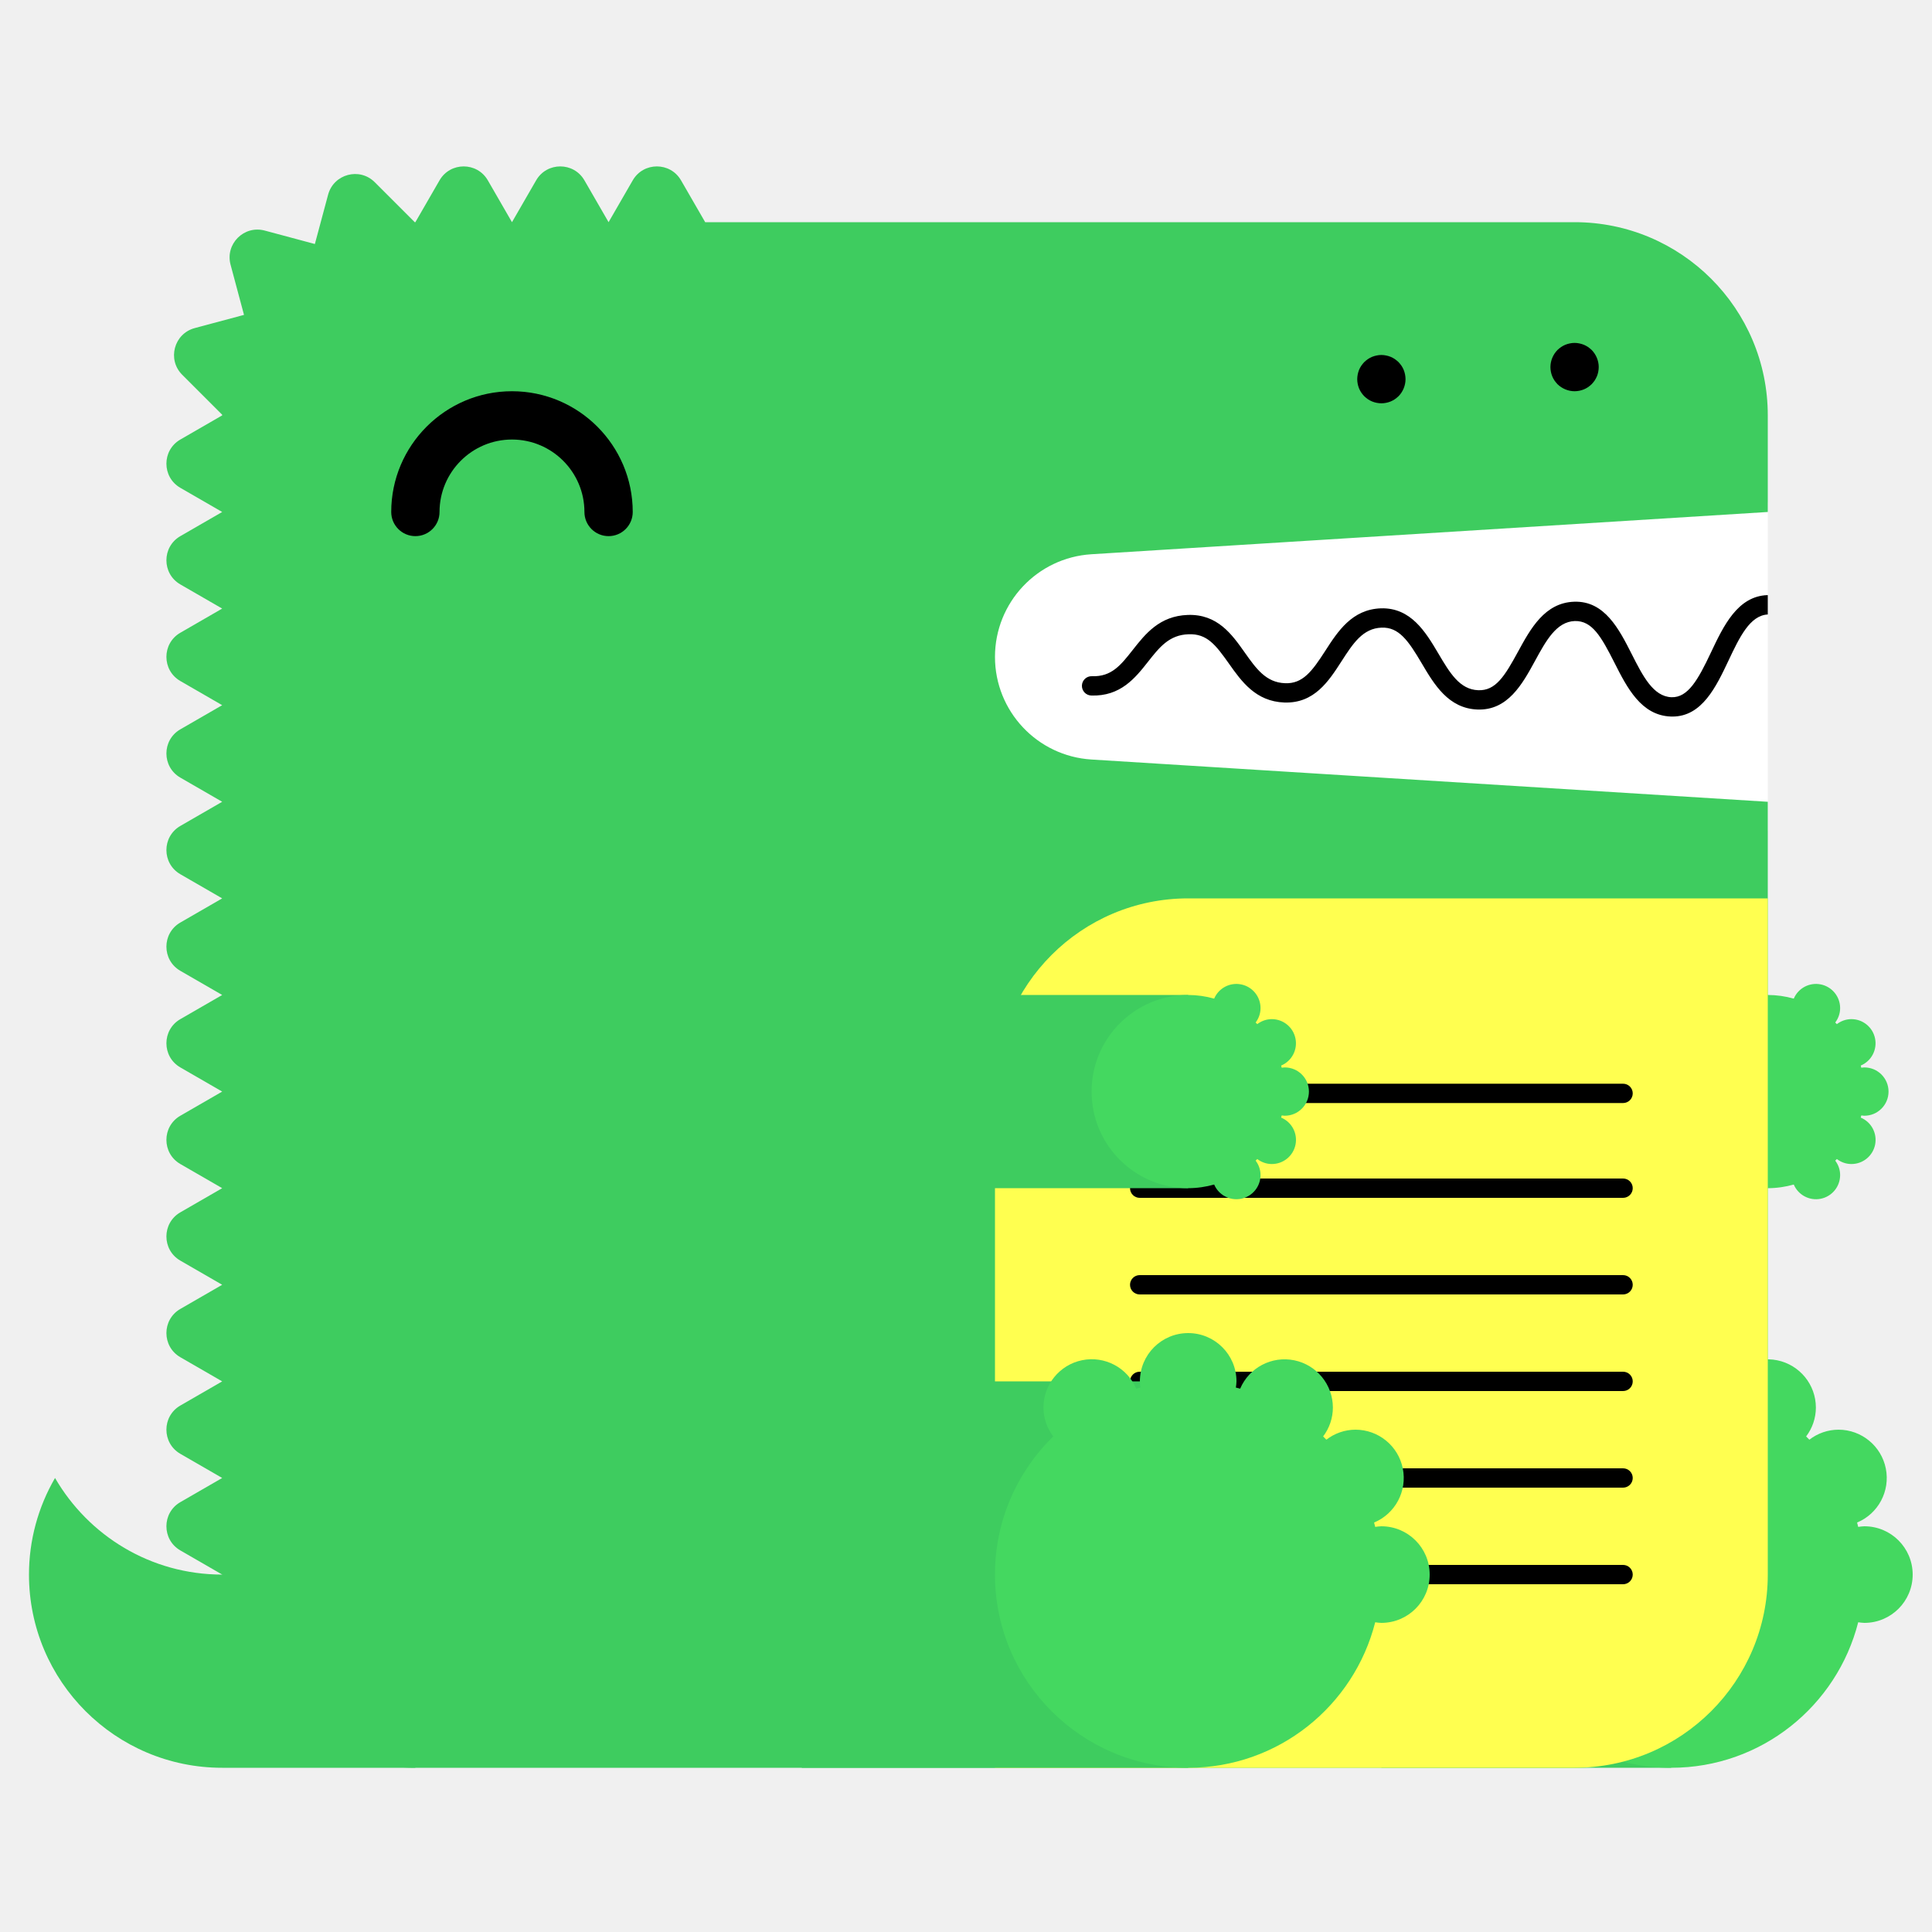
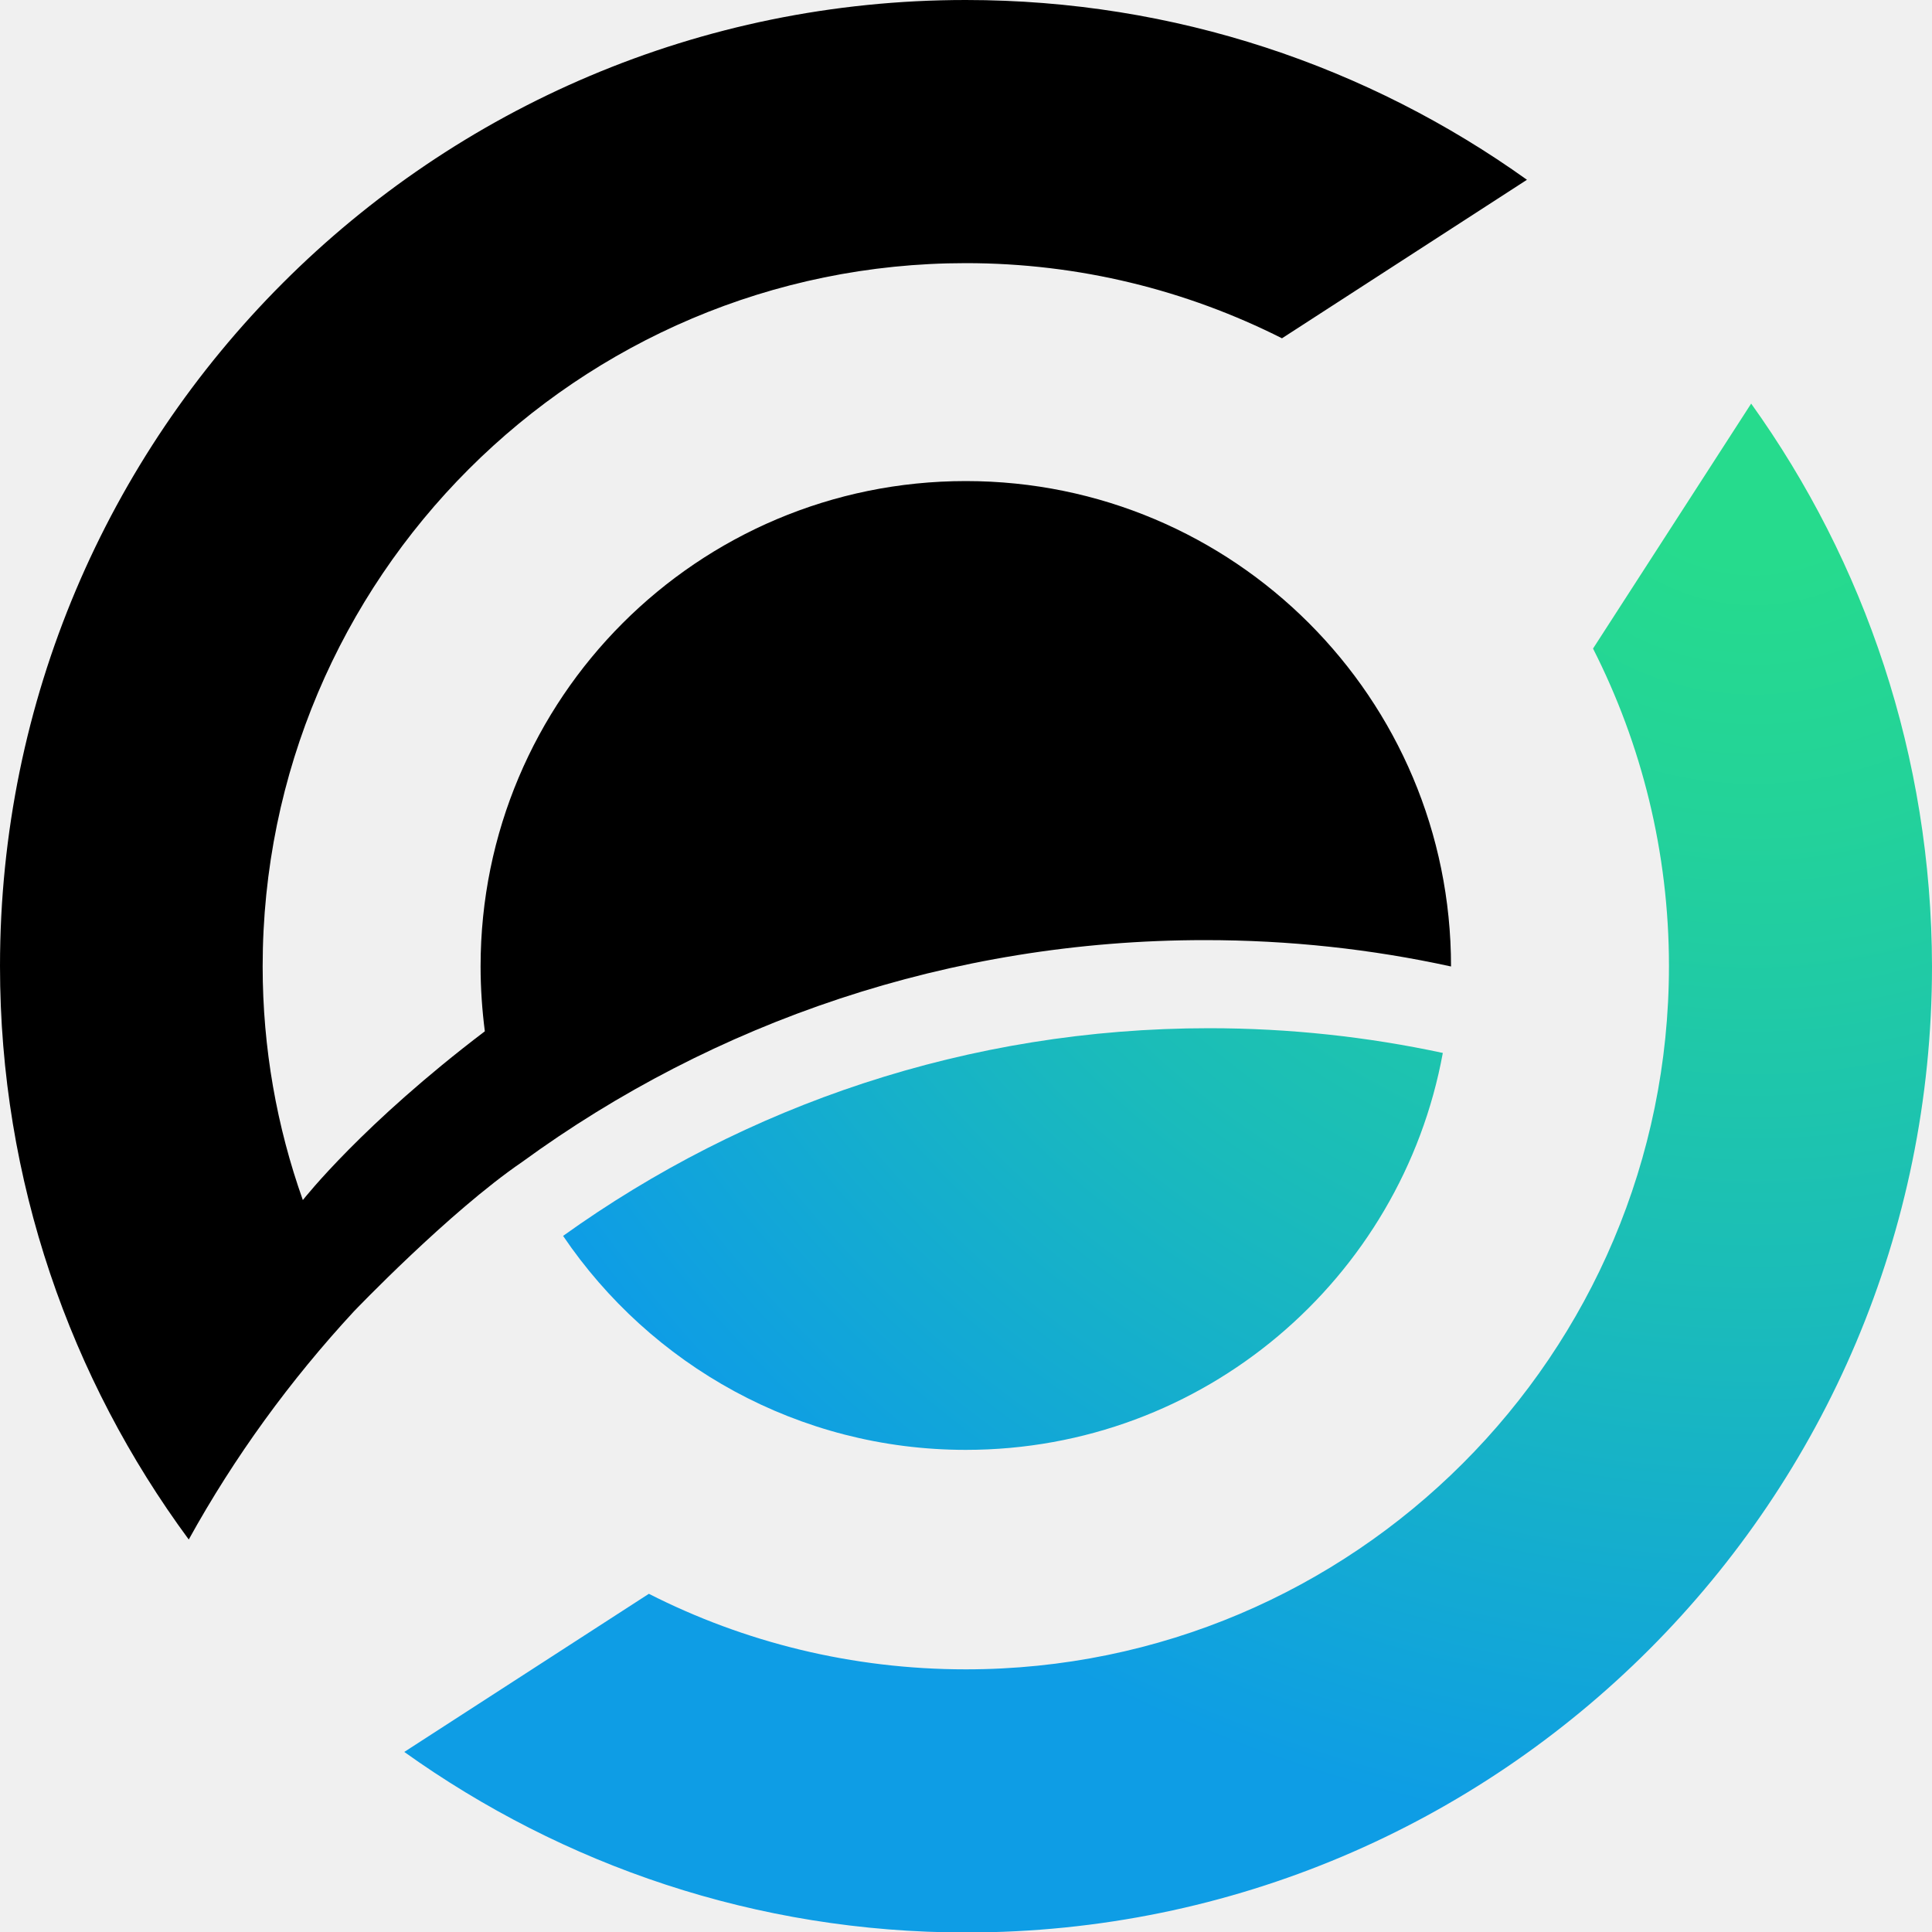
- <svg xmlns="http://www.w3.org/2000/svg" width="200" height="200" viewBox="0 0 200 200">
-   <g fill="none" fill-rule="evenodd">
-     <path fill="#FFF" d="M99 52h84v34H99z" />
-     <path d="M23 163c-7.398 0-13.843-4.027-17.303-10A19.886 19.886 0 0 0 3 163c0 11.046 8.954 20 20 20h20v-20H23z" fill="#3ECC5F" />
-     <path d="M112.98 57.376L183 53V43c0-11.046-8.954-20-20-20H73l-2.5-4.33c-1.112-1.925-3.889-1.925-5 0L63 23l-2.5-4.33c-1.111-1.925-3.889-1.925-5 0L53 23l-2.5-4.33c-1.111-1.925-3.889-1.925-5 0L43 23c-.022 0-.042.003-.065.003l-4.142-4.141c-1.57-1.571-4.252-.853-4.828 1.294l-1.369 5.104-5.192-1.392c-2.148-.575-4.111 1.389-3.535 3.536l1.39 5.193-5.102 1.367c-2.148.576-2.867 3.259-1.296 4.83l4.142 4.142c0 .021-.003.042-.003.064l-4.33 2.5c-1.925 1.111-1.925 3.889 0 5L23 53l-4.33 2.5c-1.925 1.111-1.925 3.889 0 5L23 63l-4.33 2.5c-1.925 1.111-1.925 3.889 0 5L23 73l-4.33 2.5c-1.925 1.111-1.925 3.889 0 5L23 83l-4.33 2.5c-1.925 1.111-1.925 3.889 0 5L23 93l-4.33 2.5c-1.925 1.111-1.925 3.889 0 5L23 103l-4.33 2.5c-1.925 1.111-1.925 3.889 0 5L23 113l-4.33 2.5c-1.925 1.111-1.925 3.889 0 5L23 123l-4.33 2.5c-1.925 1.111-1.925 3.889 0 5L23 133l-4.33 2.5c-1.925 1.111-1.925 3.889 0 5L23 143l-4.33 2.5c-1.925 1.111-1.925 3.889 0 5L23 153l-4.33 2.5c-1.925 1.111-1.925 3.889 0 5L23 163c0 11.046 8.954 20 20 20h120c11.046 0 20-8.954 20-20V83l-70.02-4.376A10.645 10.645 0 0 1 103 68c0-5.621 4.37-10.273 9.98-10.624" fill="#3ECC5F" />
-     <path fill="#3ECC5F" d="M143 183h30v-40h-30z" />
-     <path d="M193 158c-.219 0-.428.037-.639.064-.038-.15-.074-.301-.116-.451A5 5 0 0 0 190.32 148a4.96 4.96 0 0 0-3.016 1.036 26.531 26.531 0 0 0-.335-.336 4.955 4.955 0 0 0 1.011-2.987 5 5 0 0 0-9.599-1.959c-.148-.042-.297-.077-.445-.115.027-.211.064-.42.064-.639a5 5 0 0 0-5-5 5 5 0 0 0-5 5c0 .219.037.428.064.639-.148.038-.297.073-.445.115a4.998 4.998 0 0 0-9.599 1.959c0 1.125.384 2.151 1.011 2.987-3.717 3.632-6.031 8.693-6.031 14.3 0 11.046 8.954 20 20 20 9.339 0 17.16-6.41 19.361-15.064.211.027.42.064.639.064a5 5 0 0 0 5-5 5 5 0 0 0-5-5" fill="#44D860" />
-     <path fill="#3ECC5F" d="M153 123h30v-20h-30z" />
-     <path d="M193 115.5a2.5 2.5 0 1 0 0-5c-.109 0-.214.019-.319.032-.02-.075-.037-.15-.058-.225a2.501 2.501 0 0 0-.963-4.807c-.569 0-1.088.197-1.508.518a6.653 6.653 0 0 0-.168-.168c.314-.417.506-.931.506-1.494a2.5 2.5 0 0 0-4.8-.979A9.987 9.987 0 0 0 183 103c-5.522 0-10 4.478-10 10s4.478 10 10 10c.934 0 1.833-.138 2.69-.377a2.5 2.5 0 0 0 4.8-.979c0-.563-.192-1.077-.506-1.494.057-.055.113-.111.168-.168.42.321.939.518 1.508.518a2.5 2.5 0 0 0 .963-4.807c.021-.074.038-.15.058-.225.105.013.21.032.319.032" fill="#44D860" />
-     <path d="M63 55.5a2.5 2.5 0 0 1-2.5-2.5c0-4.136-3.364-7.5-7.5-7.5s-7.5 3.364-7.5 7.5a2.5 2.5 0 1 1-5 0c0-6.893 5.607-12.5 12.5-12.5S65.5 46.107 65.5 53a2.5 2.5 0 0 1-2.5 2.5" fill="#000" />
-     <path d="M103 183h60c11.046 0 20-8.954 20-20V93h-60c-11.046 0-20 8.954-20 20v70z" fill="#FFFF50" />
-     <path d="M168.02 124h-50.04a1 1 0 1 1 0-2h50.04a1 1 0 1 1 0 2m0 20h-50.04a1 1 0 1 1 0-2h50.04a1 1 0 1 1 0 2m0 20h-50.04a1 1 0 1 1 0-2h50.04a1 1 0 1 1 0 2m0-49.814h-50.04a1 1 0 1 1 0-2h50.04a1 1 0 1 1 0 2m0 19.814h-50.04a1 1 0 1 1 0-2h50.04a1 1 0 1 1 0 2m0 20h-50.04a1 1 0 1 1 0-2h50.04a1 1 0 1 1 0 2M183 61.611c-.012 0-.022-.006-.034-.005-3.09.105-4.552 3.196-5.842 5.923-1.346 2.85-2.387 4.703-4.093 4.647-1.889-.068-2.969-2.202-4.113-4.46-1.314-2.594-2.814-5.536-5.963-5.426-3.046.104-4.513 2.794-5.807 5.167-1.377 2.528-2.314 4.065-4.121 3.994-1.927-.07-2.951-1.805-4.136-3.813-1.321-2.236-2.848-4.75-5.936-4.664-2.994.103-4.465 2.385-5.763 4.4-1.373 2.13-2.335 3.428-4.165 3.351-1.973-.07-2.992-1.51-4.171-3.177-1.324-1.873-2.816-3.993-5.895-3.89-2.928.1-4.399 1.97-5.696 3.618-1.232 1.564-2.194 2.802-4.229 2.724a1 1 0 0 0-.072 2c3.017.101 4.545-1.8 5.872-3.487 1.177-1.496 2.193-2.787 4.193-2.855 1.926-.082 2.829 1.115 4.195 3.045 1.297 1.834 2.769 3.914 5.731 4.021 3.103.104 4.596-2.215 5.918-4.267 1.182-1.834 2.202-3.417 4.15-3.484 1.793-.067 2.769 1.35 4.145 3.681 1.297 2.197 2.766 4.686 5.787 4.796 3.125.108 4.634-2.62 5.949-5.035 1.139-2.088 2.214-4.06 4.119-4.126 1.793-.042 2.728 1.595 4.111 4.33 1.292 2.553 2.757 5.445 5.825 5.556l.169.003c3.064 0 4.518-3.075 5.805-5.794 1.139-2.41 2.217-4.68 4.067-4.773v-2z" fill="#000" />
-     <path fill="#3ECC5F" d="M83 183h40v-40H83z" />
-     <path d="M143 158c-.219 0-.428.037-.639.064-.038-.15-.074-.301-.116-.451A5 5 0 0 0 140.32 148a4.96 4.96 0 0 0-3.016 1.036 26.531 26.531 0 0 0-.335-.336 4.955 4.955 0 0 0 1.011-2.987 5 5 0 0 0-9.599-1.959c-.148-.042-.297-.077-.445-.115.027-.211.064-.42.064-.639a5 5 0 0 0-5-5 5 5 0 0 0-5 5c0 .219.037.428.064.639-.148.038-.297.073-.445.115a4.998 4.998 0 0 0-9.599 1.959c0 1.125.384 2.151 1.011 2.987-3.717 3.632-6.031 8.693-6.031 14.3 0 11.046 8.954 20 20 20 9.339 0 17.16-6.41 19.361-15.064.211.027.42.064.639.064a5 5 0 0 0 5-5 5 5 0 0 0-5-5" fill="#44D860" />
-     <path fill="#3ECC5F" d="M83 123h40v-20H83z" />
-     <path d="M133 115.5a2.5 2.5 0 1 0 0-5c-.109 0-.214.019-.319.032-.02-.075-.037-.15-.058-.225a2.501 2.501 0 0 0-.963-4.807c-.569 0-1.088.197-1.508.518a6.653 6.653 0 0 0-.168-.168c.314-.417.506-.931.506-1.494a2.5 2.5 0 0 0-4.8-.979A9.987 9.987 0 0 0 123 103c-5.522 0-10 4.478-10 10s4.478 10 10 10c.934 0 1.833-.138 2.69-.377a2.5 2.5 0 0 0 4.8-.979c0-.563-.192-1.077-.506-1.494.057-.055.113-.111.168-.168.42.321.939.518 1.508.518a2.5 2.5 0 0 0 .963-4.807c.021-.074.038-.15.058-.225.105.013.21.032.319.032" fill="#44D860" />
-     <path d="M143 41.75c-.16 0-.33-.02-.49-.05a2.52 2.52 0 0 1-.47-.14c-.15-.06-.29-.14-.431-.23-.13-.09-.259-.2-.38-.31-.109-.12-.219-.24-.309-.38s-.17-.28-.231-.43a2.619 2.619 0 0 1-.189-.96c0-.16.02-.33.05-.49.03-.16.08-.31.139-.47.061-.15.141-.29.231-.43.09-.13.2-.26.309-.38.121-.11.25-.22.38-.31.141-.09.281-.17.431-.23.149-.06.31-.11.47-.14.32-.07.65-.07.98 0 .159.03.32.08.47.14.149.06.29.14.43.23.13.09.259.2.38.31.11.12.22.25.31.38.09.14.17.28.23.43.06.16.11.31.14.47.029.16.05.33.05.49 0 .66-.271 1.31-.73 1.77-.121.11-.25.22-.38.31-.14.09-.281.17-.43.23a2.565 2.565 0 0 1-.96.19m20-1.25c-.66 0-1.3-.27-1.771-.73a3.802 3.802 0 0 1-.309-.38c-.09-.14-.17-.28-.231-.43a2.619 2.619 0 0 1-.189-.96c0-.66.27-1.3.729-1.77.121-.11.25-.22.38-.31.141-.09.281-.17.431-.23.149-.06.31-.11.47-.14.32-.07.66-.07.98 0 .159.03.32.08.47.14.149.06.29.14.43.23.13.09.259.2.38.31.459.47.73 1.11.73 1.77 0 .16-.021.33-.05.49-.03.16-.08.32-.14.47-.07.15-.14.29-.23.43-.09.13-.2.26-.31.38-.121.11-.25.22-.38.31-.14.09-.281.17-.43.23a2.565 2.565 0 0 1-.96.19" fill="#000" />
-   </g>
+ <svg xmlns="http://www.w3.org/2000/svg" width="20" height="20" viewBox="0 0 20 20" fill="none">
+   <path d="M18.128 4.178L16.491 6.714C16.992 7.7 17.277 8.82 17.277 10C17.277 14.019 14.016 17.281 9.998 17.281C8.818 17.281 7.702 17 6.717 16.499L4.185 18.136C5.826 19.309 7.828 20.005 10.002 20.005C15.526 20.005 20 15.526 20 10.004C19.996 7.83 19.304 5.819 18.128 4.178Z" fill="url(#paint0_radial_5_130340)" />
+   <path d="M9.998 15.009C12.461 15.009 14.508 13.238 14.936 10.9C14.158 10.733 13.348 10.644 12.518 10.644C10.022 10.644 7.714 11.442 5.829 12.794C6.733 14.129 8.264 15.009 9.998 15.009Z" fill="url(#paint1_radial_5_130340)" />
+   <path d="M12.473 9.732C13.348 9.732 14.199 9.825 15.021 10.005C15.021 7.228 12.774 4.98 9.998 4.98C7.222 4.98 4.975 7.228 4.975 10.005C4.975 10.233 4.991 10.457 5.019 10.676C3.753 11.637 3.155 12.399 3.135 12.423C2.866 11.666 2.719 10.851 2.719 10.005C2.719 5.986 5.98 2.724 9.998 2.724C11.174 2.724 12.286 3.005 13.271 3.502L15.807 1.861C14.166 0.688 12.164 0 9.998 0C4.474 0 3.05176e-05 4.479 3.05176e-05 10.001C3.05176e-05 12.224 0.729 14.276 1.954 15.937C2.426 15.082 3.004 14.288 3.664 13.575C3.664 13.575 4.649 12.545 5.406 12.028C7.388 10.583 9.831 9.732 12.473 9.732Z" fill="black" />
+   <defs>
+     <radialGradient id="paint0_radial_5_130340" cx="0" cy="0" r="1" gradientUnits="userSpaceOnUse" gradientTransform="translate(18.1282 4.16784) scale(16.8241 16.8285)">
+       <stop offset="0.099" stop-color="#26DB8D" />
+       <stop offset="0.263" stop-color="#23D29A" />
+       <stop offset="0.564" stop-color="#1ABBBB" />
+       <stop offset="0.886" stop-color="#0E9DE5" />
+     </radialGradient>
+     <radialGradient id="paint1_radial_5_130340" cx="0" cy="0" r="1" gradientUnits="userSpaceOnUse" gradientTransform="translate(18.1279 4.168) scale(16.8241 16.8285)">
+       <stop offset="0.099" stop-color="#26DB8D" />
+       <stop offset="0.263" stop-color="#23D29A" />
+       <stop offset="0.564" stop-color="#1ABBBB" />
+       <stop offset="0.886" stop-color="#0E9DE5" />
+     </radialGradient>
+   </defs>
</svg>
